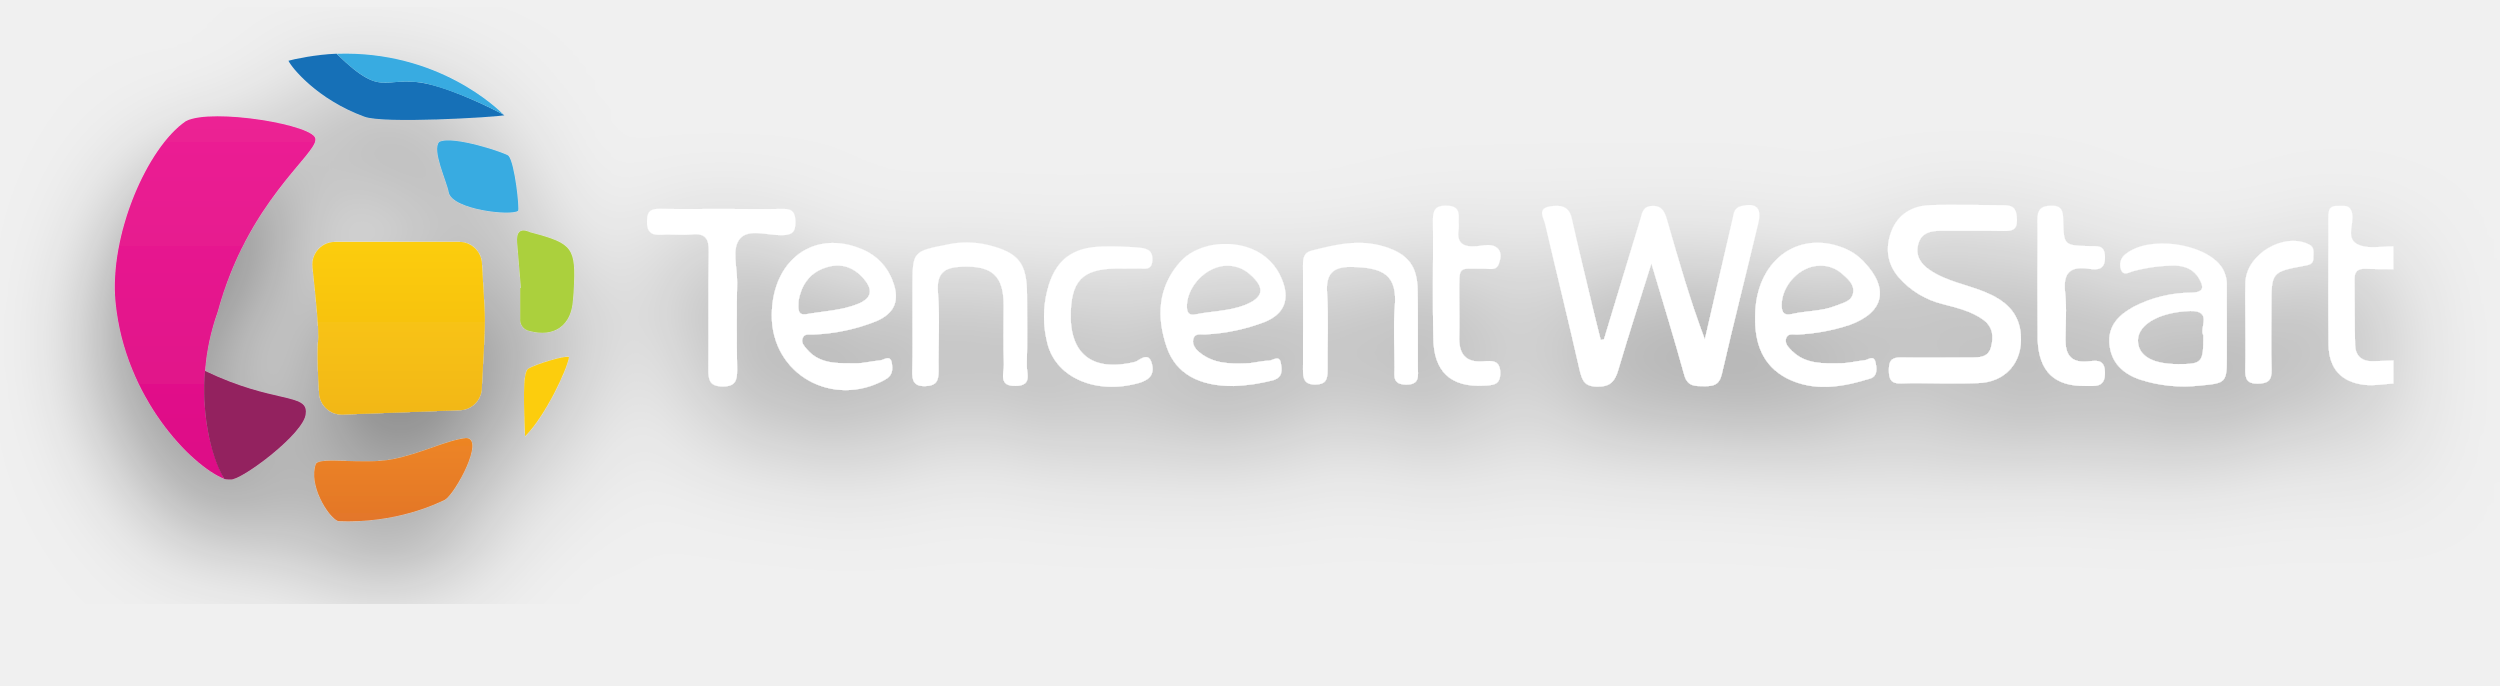
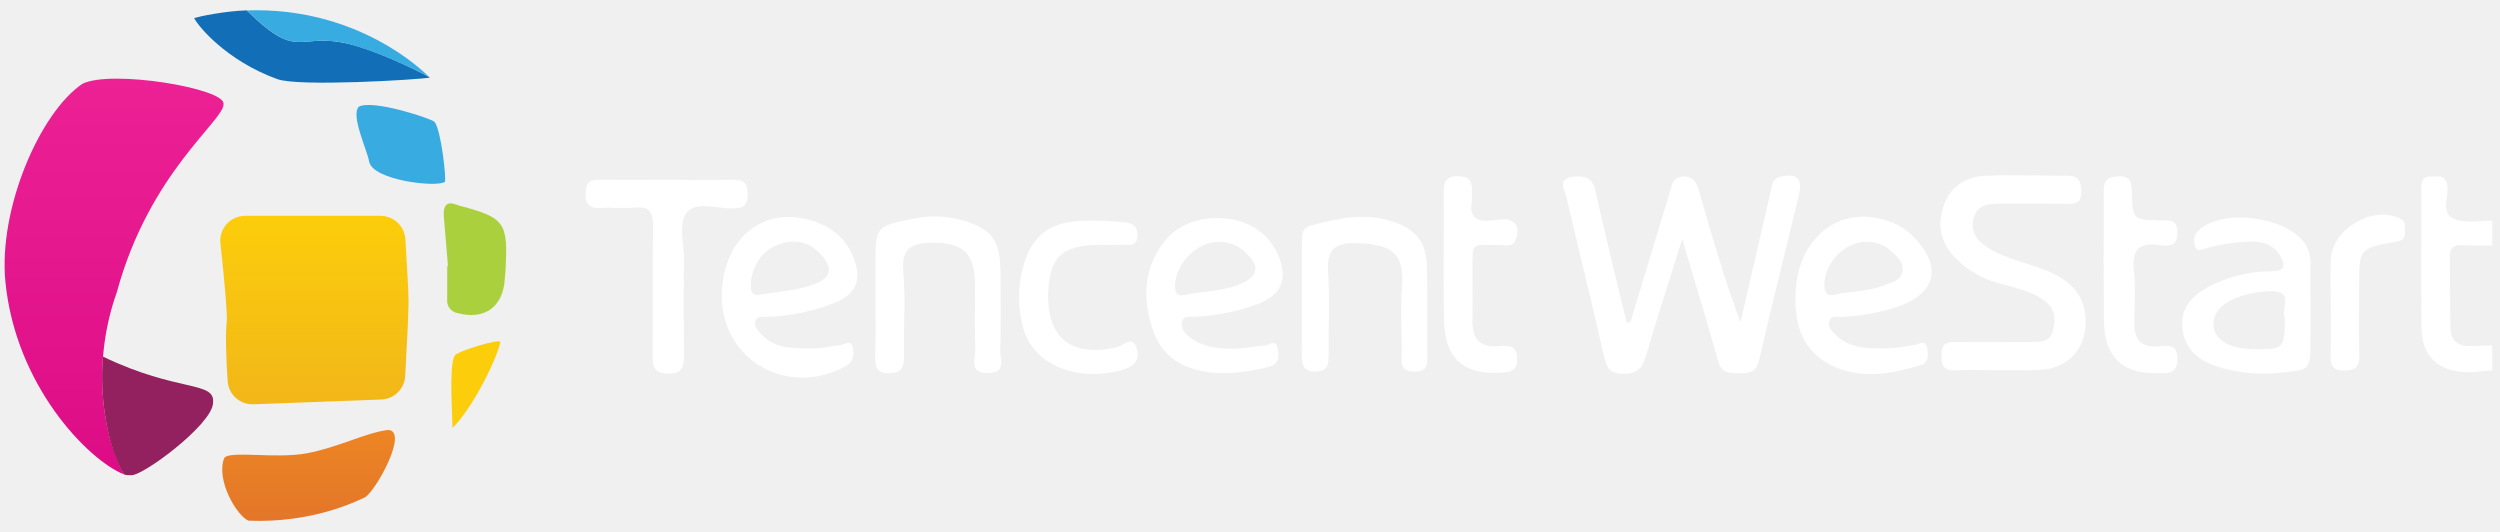
- <svg xmlns="http://www.w3.org/2000/svg" width="226px" height="62px" viewBox="0 0 226 62" version="1.1">
+ <svg xmlns="http://www.w3.org/2000/svg" width="207px" height="44px" viewBox="0 0 207 44" version="1.1">
  <defs>
-     <filter x="-6.0%" y="-9.8%" width="111.9%" height="127.3%" filterUnits="objectBoundingBox" id="filter-1">
-       <feOffset dx="0" dy="5" in="SourceAlpha" result="shadowOffsetOuter1" />
-       <feGaussianBlur stdDeviation="5" in="shadowOffsetOuter1" result="shadowBlurOuter1" />
-       <feColorMatrix values="0 0 0 0 0   0 0 0 0 0   0 0 0 0 0  0 0 0 0.5 0" type="matrix" in="shadowBlurOuter1" result="shadowMatrixOuter1" />
-       <feMerge>
-         <feMergeNode in="shadowMatrixOuter1" />
-         <feMergeNode in="SourceGraphic" />
-       </feMerge>
-     </filter>
-     <linearGradient x1="50%" y1="0%" x2="50%" y2="100%" id="linearGradient-2">
+     <linearGradient x1="50%" y1="0%" x2="50%" y2="100%" id="linearGradient-1">
      <stop stop-color="#FCCD0B" offset="0%" />
      <stop stop-color="#F2B719" offset="100%" />
    </linearGradient>
-     <linearGradient x1="50%" y1="0%" x2="50%" y2="100%" id="linearGradient-3">
+     <linearGradient x1="50%" y1="0%" x2="50%" y2="100%" id="linearGradient-2">
      <stop stop-color="#EC2194" offset="0%" />
      <stop stop-color="#DD0C86" offset="100%" />
    </linearGradient>
-     <linearGradient x1="50%" y1="0%" x2="50%" y2="100%" id="linearGradient-4">
+     <linearGradient x1="50%" y1="0%" x2="50%" y2="100%" id="linearGradient-3">
      <stop stop-color="#93205F" offset="0%" />
      <stop stop-color="#93205F" offset="100%" />
    </linearGradient>
-     <linearGradient x1="50%" y1="0%" x2="50%" y2="100%" id="linearGradient-5">
+     <linearGradient x1="50%" y1="0%" x2="50%" y2="100%" id="linearGradient-4">
      <stop stop-color="#ED8524" offset="0%" />
      <stop stop-color="#E37629" offset="100%" />
    </linearGradient>
  </defs>
  <g id="Page-1" stroke="none" stroke-width="1" fill="none" fill-rule="evenodd">
-     <g id="mainPageQuartz-Copy-2" transform="translate(-1049, -9116)">
+     <g id="mainPageQuartz-Copy-2" transform="translate(-1059, -9120)">
      <g id="partners" transform="translate(0, 8660)">
-         <g id="Group-14" filter="url(#filter-1)" transform="translate(1016, 418)">
+         <g id="Group-14" transform="translate(1016, 418)">
          <g id="Tencent" transform="translate(43.35561, 42.66667)">
            <path d="M206.004,30.001 C205.153,30.052 204.288,30.218 203.454,30.128 C201.308,29.901 200.172,28.655 200.145,26.481 C200.1,22.696 200.145,18.911 200.128,15.126 C200.128,14.534 200.097,13.918 200.955,13.949 C201.487,13.97 202.098,13.763 202.276,14.637 C202.479,15.611 201.59,16.998 202.942,17.497 C203.855,17.841 204.978,17.59 206.004,17.603 L206.004,19.668 C205.146,19.668 204.288,19.668 203.433,19.63 C202.798,19.613 202.489,19.874 202.496,20.535 C202.517,22.541 202.496,24.547 202.547,26.553 C202.578,27.479 203.138,28.015 204.123,27.988 L206.007,27.926 L206.004,30.001 Z" id="Shape" fill="#FFFFFF" fill-rule="nonzero" />
            <path d="M134.644,26.003 C135.735,22.401 136.827,18.801 137.918,15.202 C138.097,14.606 138.148,13.966 139.041,13.949 C139.933,13.932 140.16,14.569 140.352,15.24 C141.382,18.835 142.411,22.434 143.76,26.016 C144.598,22.383 145.435,18.75 146.273,15.119 C146.386,14.617 146.396,14.125 147.069,13.963 C148.391,13.65 148.923,14.114 148.597,15.474 C147.508,20.029 146.348,24.571 145.301,29.134 C145.071,30.128 144.55,30.255 143.726,30.245 C142.902,30.235 142.199,30.304 141.896,29.213 C141.004,25.968 140.005,22.754 138.931,19.145 C137.846,22.586 136.851,25.683 135.934,28.779 C135.636,29.812 135.207,30.297 134.047,30.286 C132.886,30.276 132.674,29.736 132.44,28.772 C131.445,24.368 130.353,19.988 129.33,15.594 C129.2,15.033 128.575,14.187 129.773,13.994 C130.659,13.853 131.472,13.915 131.73,15.078 C132.327,17.755 132.976,20.418 133.611,23.085 C133.847,24.083 134.105,25.077 134.352,26.071 L134.644,26.003 Z" id="Shape" fill="#FFFFFF" fill-rule="nonzero" />
            <path d="M165.137,29.991 C163.936,29.991 162.735,29.939 161.537,29.991 C160.572,30.046 160.394,29.585 160.397,28.755 C160.401,27.926 160.675,27.634 161.499,27.647 C163.613,27.685 165.728,27.647 167.846,27.647 C168.614,27.647 169.387,27.647 169.634,26.708 C169.881,25.769 169.812,24.891 168.947,24.248 C167.856,23.449 166.562,23.167 165.302,22.827 C163.736,22.452 162.326,21.595 161.269,20.377 C160.198,19.111 160.071,17.662 160.648,16.189 C161.224,14.717 162.488,13.96 163.991,13.887 C166.274,13.781 168.563,13.887 170.856,13.887 C171.81,13.887 171.958,14.421 171.975,15.219 C171.995,16.124 171.515,16.227 170.784,16.213 C168.899,16.179 167.008,16.213 165.124,16.196 C164.214,16.196 163.359,16.341 163.064,17.363 C162.769,18.385 163.229,19.145 164.06,19.72 C165.594,20.783 167.444,21.051 169.122,21.75 C170.863,22.476 172.174,23.542 172.328,25.593 C172.521,28.108 170.907,29.922 168.402,29.966 C167.31,30.008 166.222,29.991 165.137,29.991 Z" id="Shape" fill="#FFFFFF" fill-rule="nonzero" />
            <path d="M148.312,23.938 C148.312,19 152.087,16.079 156.292,17.745 C156.985,18.017 157.609,18.439 158.122,18.98 C160.452,21.416 159.982,23.556 156.858,24.702 C155.342,25.203 153.765,25.496 152.17,25.572 C151.802,25.603 151.291,25.407 151.116,25.896 C150.941,26.385 151.336,26.76 151.655,27.073 C152.884,28.274 154.463,28.188 155.997,28.174 C156.731,28.174 157.466,27.974 158.204,27.902 C158.547,27.868 159.014,27.4 159.182,28.064 C159.323,28.621 159.385,29.344 158.712,29.55 C156.223,30.321 153.677,30.778 151.216,29.55 C148.967,28.391 148.257,26.34 148.312,23.938 Z M154.171,19.351 C152.369,19.351 150.711,21.106 150.704,22.923 C150.704,23.639 150.989,23.876 151.617,23.725 C152.942,23.412 154.342,23.491 155.63,22.964 C156.261,22.706 157.044,22.593 157.171,21.798 C157.298,21.003 156.632,20.47 156.066,19.991 C155.531,19.557 154.859,19.33 154.171,19.351 Z" id="Shape" fill="#FFFFFF" fill-rule="nonzero" />
            <path d="M59.412,23.818 C59.45,18.78 63.287,16.014 67.615,17.882 C68.9,18.416 69.898,19.472 70.361,20.786 C71.007,22.507 70.523,23.663 68.834,24.375 C67.024,25.098 65.104,25.503 63.157,25.572 C62.834,25.59 62.426,25.462 62.233,25.831 C62.007,26.264 62.319,26.591 62.577,26.894 C63.757,28.305 65.419,28.16 66.994,28.181 C67.725,28.181 68.46,27.974 69.198,27.916 C69.565,27.888 70.131,27.348 70.265,28.174 C70.358,28.742 70.334,29.268 69.689,29.633 C64.928,32.299 59.381,29.168 59.412,23.818 Z M61.835,22.493 C61.784,23.291 61.746,23.869 62.549,23.735 C64.111,23.456 65.714,23.412 67.217,22.803 C68.484,22.286 68.552,21.512 67.76,20.566 C66.829,19.458 65.638,19.059 64.238,19.534 C62.704,20.046 62.065,21.261 61.835,22.496 L61.835,22.493 Z" id="Shape" fill="#FFFFFF" fill-rule="nonzero" />
            <path d="M101.164,30.231 C98.023,30.252 95.953,29.089 95.137,26.763 C94.172,24.01 94.306,21.32 96.31,19.035 C97.766,17.376 100.652,16.95 102.808,17.841 C104.042,18.335 105.02,19.315 105.513,20.552 C106.278,22.359 105.774,23.701 103.968,24.437 C102.262,25.089 100.465,25.469 98.641,25.562 C98.229,25.593 97.635,25.387 97.508,26.027 C97.412,26.515 97.731,26.911 98.092,27.203 C99.334,28.215 100.838,28.236 102.317,28.181 C103.004,28.16 103.673,27.95 104.353,27.94 C104.696,27.94 105.303,27.369 105.437,28.181 C105.54,28.793 105.609,29.433 104.751,29.698 C103.578,30.007 102.375,30.186 101.164,30.231 Z M100.615,19.351 C98.689,19.327 96.839,21.295 96.942,23.181 C96.98,23.783 97.33,23.838 97.742,23.752 C99.19,23.453 100.69,23.47 102.101,22.94 C103.875,22.273 104.071,21.371 102.647,20.132 C102.087,19.632 101.365,19.354 100.615,19.351 Z" id="Shape" fill="#FFFFFF" fill-rule="nonzero" />
            <path d="M190.949,24.829 C190.949,25.689 190.949,26.55 190.949,27.406 C190.949,29.935 190.949,29.963 188.499,30.19 C186.676,30.396 184.83,30.208 183.086,29.64 C181.572,29.117 180.501,28.129 180.34,26.46 C180.178,24.791 181.198,23.794 182.519,23.071 C184.149,22.227 185.957,21.787 187.791,21.788 C188.972,21.757 188.842,21.196 188.43,20.49 C187.956,19.678 187.17,19.372 186.264,19.338 C185.008,19.345 183.759,19.51 182.543,19.826 C182.138,19.912 181.627,20.342 181.383,19.692 C181.196,19.193 181.363,18.631 181.792,18.316 C183.851,16.595 188.907,17.283 190.458,19.448 C190.813,19.97 190.984,20.596 190.946,21.227 C190.942,22.424 190.949,23.628 190.949,24.829 Z M188.828,25.634 C188.42,25.005 189.727,23.388 187.623,23.449 C184.997,23.529 182.972,24.595 182.917,26.03 C182.862,27.465 184.163,28.253 186.542,28.249 C188.732,28.249 188.828,28.146 188.828,25.638 L188.828,25.634 Z" id="Shape" fill="#FFFFFF" fill-rule="nonzero" />
            <path d="M54.891,14.218 C56.721,14.218 58.55,14.255 60.383,14.218 C61.307,14.19 61.543,14.562 61.554,15.432 C61.554,16.361 61.186,16.575 60.328,16.592 C59.034,16.619 57.356,15.983 56.553,16.884 C55.749,17.786 56.306,19.513 56.281,20.872 C56.233,23.508 56.244,26.144 56.281,28.786 C56.281,29.739 56.11,30.276 54.974,30.269 C53.838,30.262 53.676,29.708 53.683,28.766 C53.714,25.215 53.656,21.66 53.717,18.099 C53.738,16.939 53.446,16.399 52.2,16.523 C51.294,16.612 50.371,16.492 49.454,16.554 C48.538,16.616 48.119,16.33 48.133,15.315 C48.147,14.3 48.607,14.197 49.413,14.211 C51.232,14.245 53.062,14.218 54.891,14.218 Z" id="Shape" fill="#FFFFFF" fill-rule="nonzero" />
            <path d="M72.136,24.048 C72.136,23.131 72.136,22.213 72.136,21.295 C72.136,18.068 72.136,18.058 75.328,17.431 C76.506,17.183 77.724,17.195 78.898,17.466 C81.726,18.154 82.485,19.111 82.488,21.994 C82.488,24.114 82.526,26.237 82.467,28.353 C82.447,29.079 82.986,30.194 81.475,30.221 C79.835,30.252 80.429,29.041 80.398,28.27 C80.329,26.498 80.377,24.719 80.377,22.944 C80.377,20.253 79.327,19.334 76.601,19.441 C75.002,19.503 74.291,19.998 74.436,21.788 C74.624,24.12 74.46,26.481 74.494,28.831 C74.494,29.712 74.333,30.207 73.289,30.238 C72.246,30.269 72.088,29.722 72.112,28.862 C72.167,27.255 72.136,25.652 72.136,24.048 Z" id="Shape" fill="#FFFFFF" fill-rule="nonzero" />
            <path d="M117.821,25.053 C117.821,26.199 117.821,27.345 117.821,28.494 C117.821,29.268 118.041,30.135 116.713,30.101 C115.487,30.07 115.717,29.268 115.711,28.563 C115.711,26.729 115.587,24.884 115.735,23.057 C115.958,20.267 114.839,19.475 111.671,19.465 C110.116,19.465 109.501,20.126 109.611,21.77 C109.759,24.11 109.632,26.467 109.656,28.817 C109.656,29.629 109.498,30.09 108.533,30.094 C107.569,30.097 107.435,29.557 107.435,28.786 C107.452,25.634 107.435,22.483 107.435,19.327 C107.435,18.718 107.486,18.182 108.207,17.996 C110.373,17.435 112.532,16.929 114.777,17.624 C116.919,18.288 117.78,19.372 117.801,21.612 C117.828,22.758 117.821,23.907 117.821,25.053 Z" id="Shape" fill="#FFFFFF" fill-rule="nonzero" />
            <path d="M173.828,20.748 C173.828,18.921 173.859,17.091 173.828,15.264 C173.808,14.324 174.12,13.935 175.105,13.929 C176.09,13.922 176.135,14.486 176.162,15.246 C176.21,17.517 176.231,17.521 178.541,17.583 C179.228,17.6 179.914,17.442 179.935,18.546 C179.962,19.706 179.279,19.751 178.503,19.634 C176.787,19.372 176.131,19.978 176.331,21.767 C176.488,23.178 176.372,24.619 176.365,26.047 C176.365,27.334 176.801,28.112 178.277,28.015 C178.991,27.964 179.931,27.671 179.935,29.048 C179.938,30.424 178.967,30.214 178.167,30.225 C175.359,30.259 173.976,28.914 173.849,26.075 C173.849,25.961 173.849,25.848 173.849,25.731 C173.835,24.065 173.828,22.405 173.828,20.748 Z" id="Shape" fill="#FFFFFF" fill-rule="nonzero" />
            <path d="M119.181,21.055 C119.181,19.111 119.205,17.163 119.181,15.205 C119.181,14.369 119.397,13.929 120.32,13.922 C121.244,13.915 121.58,14.266 121.511,15.15 C121.487,15.436 121.549,15.728 121.511,16.007 C121.288,17.352 121.92,17.693 123.152,17.593 C123.79,17.542 124.573,17.27 125.095,17.858 C125.397,18.202 125.301,18.739 125.139,19.176 C124.892,19.847 124.285,19.613 123.811,19.62 C121.408,19.654 121.57,19.217 121.559,21.949 C121.559,23.209 121.59,24.468 121.559,25.734 C121.511,27.272 122.057,28.143 123.749,27.998 C124.508,27.929 125.253,27.888 125.27,29.031 C125.287,30.173 124.556,30.152 123.79,30.197 C120.77,30.362 119.229,28.9 119.218,25.841 C119.177,24.258 119.181,22.655 119.181,21.055 Z" id="Shape" fill="#FFFFFF" fill-rule="nonzero" />
            <path d="M91.234,19.613 C87.736,19.513 86.58,20.442 86.446,23.425 C86.271,27.334 88.344,28.965 92.202,28.067 C92.634,27.967 93.475,26.99 93.784,28.263 C94.024,29.24 93.472,29.708 92.573,29.96 C88.797,31.016 85.186,29.536 84.355,26.467 C83.919,24.855 83.911,23.156 84.331,21.54 C85.035,18.822 86.58,17.662 89.394,17.614 C90.425,17.592 91.456,17.624 92.483,17.71 C93.153,17.769 93.877,17.844 93.818,18.866 C93.76,19.888 93.002,19.554 92.446,19.606 C92.034,19.613 91.646,19.613 91.234,19.613 Z" id="Shape" fill="#FFFFFF" fill-rule="nonzero" />
            <path d="M192.631,24.798 C192.631,23.484 192.593,22.166 192.631,20.852 C192.72,18.302 196.105,16.306 198.37,17.428 C198.933,17.707 198.751,18.188 198.772,18.618 C198.796,19.121 198.507,19.255 198.041,19.341 C194.976,19.902 194.979,19.912 194.979,23.088 C194.979,24.974 194.934,26.873 194.996,28.748 C195.027,29.739 194.653,30.008 193.706,30.015 C192.758,30.022 192.597,29.526 192.617,28.738 C192.652,27.431 192.631,26.113 192.631,24.798 Z" id="Shape" fill="#FFFFFF" fill-rule="nonzero" />
            <path d="M33.123,21.334 L33.051,20.958 C33.101,21.037 33.145,21.12 33.181,21.206 C33.192,21.237 33.144,21.292 33.123,21.334 Z" id="Shape" fill="#F5BF15" fill-rule="nonzero" />
            <path d="M9.933,38.641 L10.298,38.947 L9.933,38.641 Z" id="Shape" fill="#DD0C86" fill-rule="nonzero" />
            <g id="Group-2">
-               <path d="M19.94,17.204 L31.154,17.204 C32.241,17.204 33.14,18.05 33.208,19.135 C33.383,21.953 33.471,23.651 33.471,24.228 C33.471,25.141 33.379,27.223 33.194,30.474 L33.194,30.474 C33.134,31.534 32.277,32.374 31.216,32.414 L20.623,32.808 C19.511,32.85 18.567,31.999 18.493,30.888 C18.334,28.476 18.313,26.795 18.432,25.845 C18.435,24.925 18.255,22.805 17.895,19.485 L17.895,19.485 C17.772,18.355 18.588,17.339 19.718,17.216 C19.792,17.208 19.866,17.204 19.94,17.204 Z" id="Rectangle-10" fill="url(#linearGradient-2)" />
+               <path d="M19.94,17.204 L31.154,17.204 C32.241,17.204 33.14,18.05 33.208,19.135 C33.383,21.953 33.471,23.651 33.471,24.228 C33.471,25.141 33.379,27.223 33.194,30.474 L33.194,30.474 C33.134,31.534 32.277,32.374 31.216,32.414 L20.623,32.808 C19.511,32.85 18.567,31.999 18.493,30.888 C18.334,28.476 18.313,26.795 18.432,25.845 C18.435,24.925 18.255,22.805 17.895,19.485 L17.895,19.485 C17.772,18.355 18.588,17.339 19.718,17.216 C19.792,17.208 19.866,17.204 19.94,17.204 Z" id="Rectangle-10" fill="url(#linearGradient-1)" />
              <g id="Group" transform="translate(0, 5.505376)">
-                 <path d="M6.455,0.774 C8.829,-0.443 18.308,1.156 18.151,2.428 C18.272,3.772 12.018,8.061 9.324,18.007 C7.302,23.652 8.009,29.575 9.898,33.106 C6.939,31.913 0.932,25.781 0.089,17.138 C-0.489,11.089 2.948,3.16 6.455,0.774 Z" id="Path-7" fill="url(#linearGradient-3)" />
-                 <path d="M8.177,23.359 C14.389,26.349 17.502,25.34 17.283,27.199 C17.227,28.979 11.378,33.315 10.48,33.174 C10.292,33.186 10.037,33.164 9.91,33.112 C8.573,30.925 7.849,26.737 8.177,23.359 Z" id="Rectangle" fill="url(#linearGradient-4)" />
+                 <path d="M6.455,0.774 C8.829,-0.443 18.308,1.156 18.151,2.428 C18.272,3.772 12.018,8.061 9.324,18.007 C7.302,23.652 8.009,29.575 9.898,33.106 C6.939,31.913 0.932,25.781 0.089,17.138 C-0.489,11.089 2.948,3.16 6.455,0.774 Z" id="Path-7" fill="url(#linearGradient-2)" />
+                 <path d="M8.177,23.359 C14.389,26.349 17.502,25.34 17.283,27.199 C17.227,28.979 11.378,33.315 10.48,33.174 C10.292,33.186 10.037,33.164 9.91,33.112 C8.573,30.925 7.849,26.737 8.177,23.359 Z" id="Rectangle" fill="url(#linearGradient-3)" />
              </g>
-               <path d="M18.211,37.261 C18.627,36.61 22.461,37.353 25.065,36.863 C27.669,36.373 30.018,35.125 31.773,34.937 C33.516,34.976 30.799,39.939 29.869,40.51 C29.134,40.856 25.47,42.665 20.213,42.444 C19.27,42.052 17.493,39.09 18.211,37.261 Z" id="Rectangle-2" fill="url(#linearGradient-5)" />
+               <path d="M18.211,37.261 C18.627,36.61 22.461,37.353 25.065,36.863 C27.669,36.373 30.018,35.125 31.773,34.937 C33.516,34.976 30.799,39.939 29.869,40.51 C29.134,40.856 25.47,42.665 20.213,42.444 C19.27,42.052 17.493,39.09 18.211,37.261 Z" id="Rectangle-2" fill="url(#linearGradient-4)" />
              <path d="M37.437,28.65 C38.024,28.291 40.757,27.426 41.079,27.621 C40.929,28.66 38.96,32.93 37.112,34.768 C37.041,32.376 36.821,28.915 37.437,28.65 Z" id="Rectangle-11" fill="#FCCD0B" />
              <path d="M36.736,21.364 C36.626,19.988 36.506,18.611 36.393,17.259 C36.327,16.375 36.612,15.9 37.584,16.337 C37.637,16.355 37.692,16.369 37.748,16.378 C41.421,17.355 41.713,17.754 41.507,21.567 C41.507,21.853 41.455,22.138 41.442,22.424 C41.311,24.76 39.746,25.865 37.491,25.249 C36.967,25.141 36.611,24.649 36.674,24.117 C36.674,23.201 36.674,22.286 36.674,21.364 L36.736,21.364 Z" id="Shape" fill="#ABD03E" fill-rule="nonzero" />
              <path d="M30.209,12.709 C30.039,11.738 28.666,8.889 29.353,8.167 C30.563,7.537 35.475,9.202 35.619,9.424 C36.181,10.079 36.621,14.247 36.476,14.394 C35.803,14.871 30.499,14.272 30.209,12.709 Z" id="Shape" fill="#38ABE1" fill-rule="nonzero" />
              <g id="Group-3" transform="translate(15.44592, 0)">
                <path d="M0.276,0.826 C0.688,0.696 2.801,0.248 4.625,0.19 C9.265,4.743 8.757,1.631 13.866,3.184 C16.477,3.977 19.704,5.666 19.801,5.758 C18.805,5.935 8.854,6.534 7.147,5.88 C2.895,4.339 0.542,1.427 0.276,0.826 Z" id="Rectangle-14" fill="#126FB7" />
                <path d="M4.644,0.196 C13.812,-0.117 19.233,5.204 19.734,5.716 C18.972,5.291 15.695,3.598 12.552,2.844 C10.335,2.482 9.605,2.965 8.381,2.759 C7.378,2.606 6.078,1.641 4.644,0.196 Z" id="Rectangle-15" fill="#38ABE1" />
              </g>
            </g>
          </g>
        </g>
      </g>
    </g>
  </g>
</svg>
